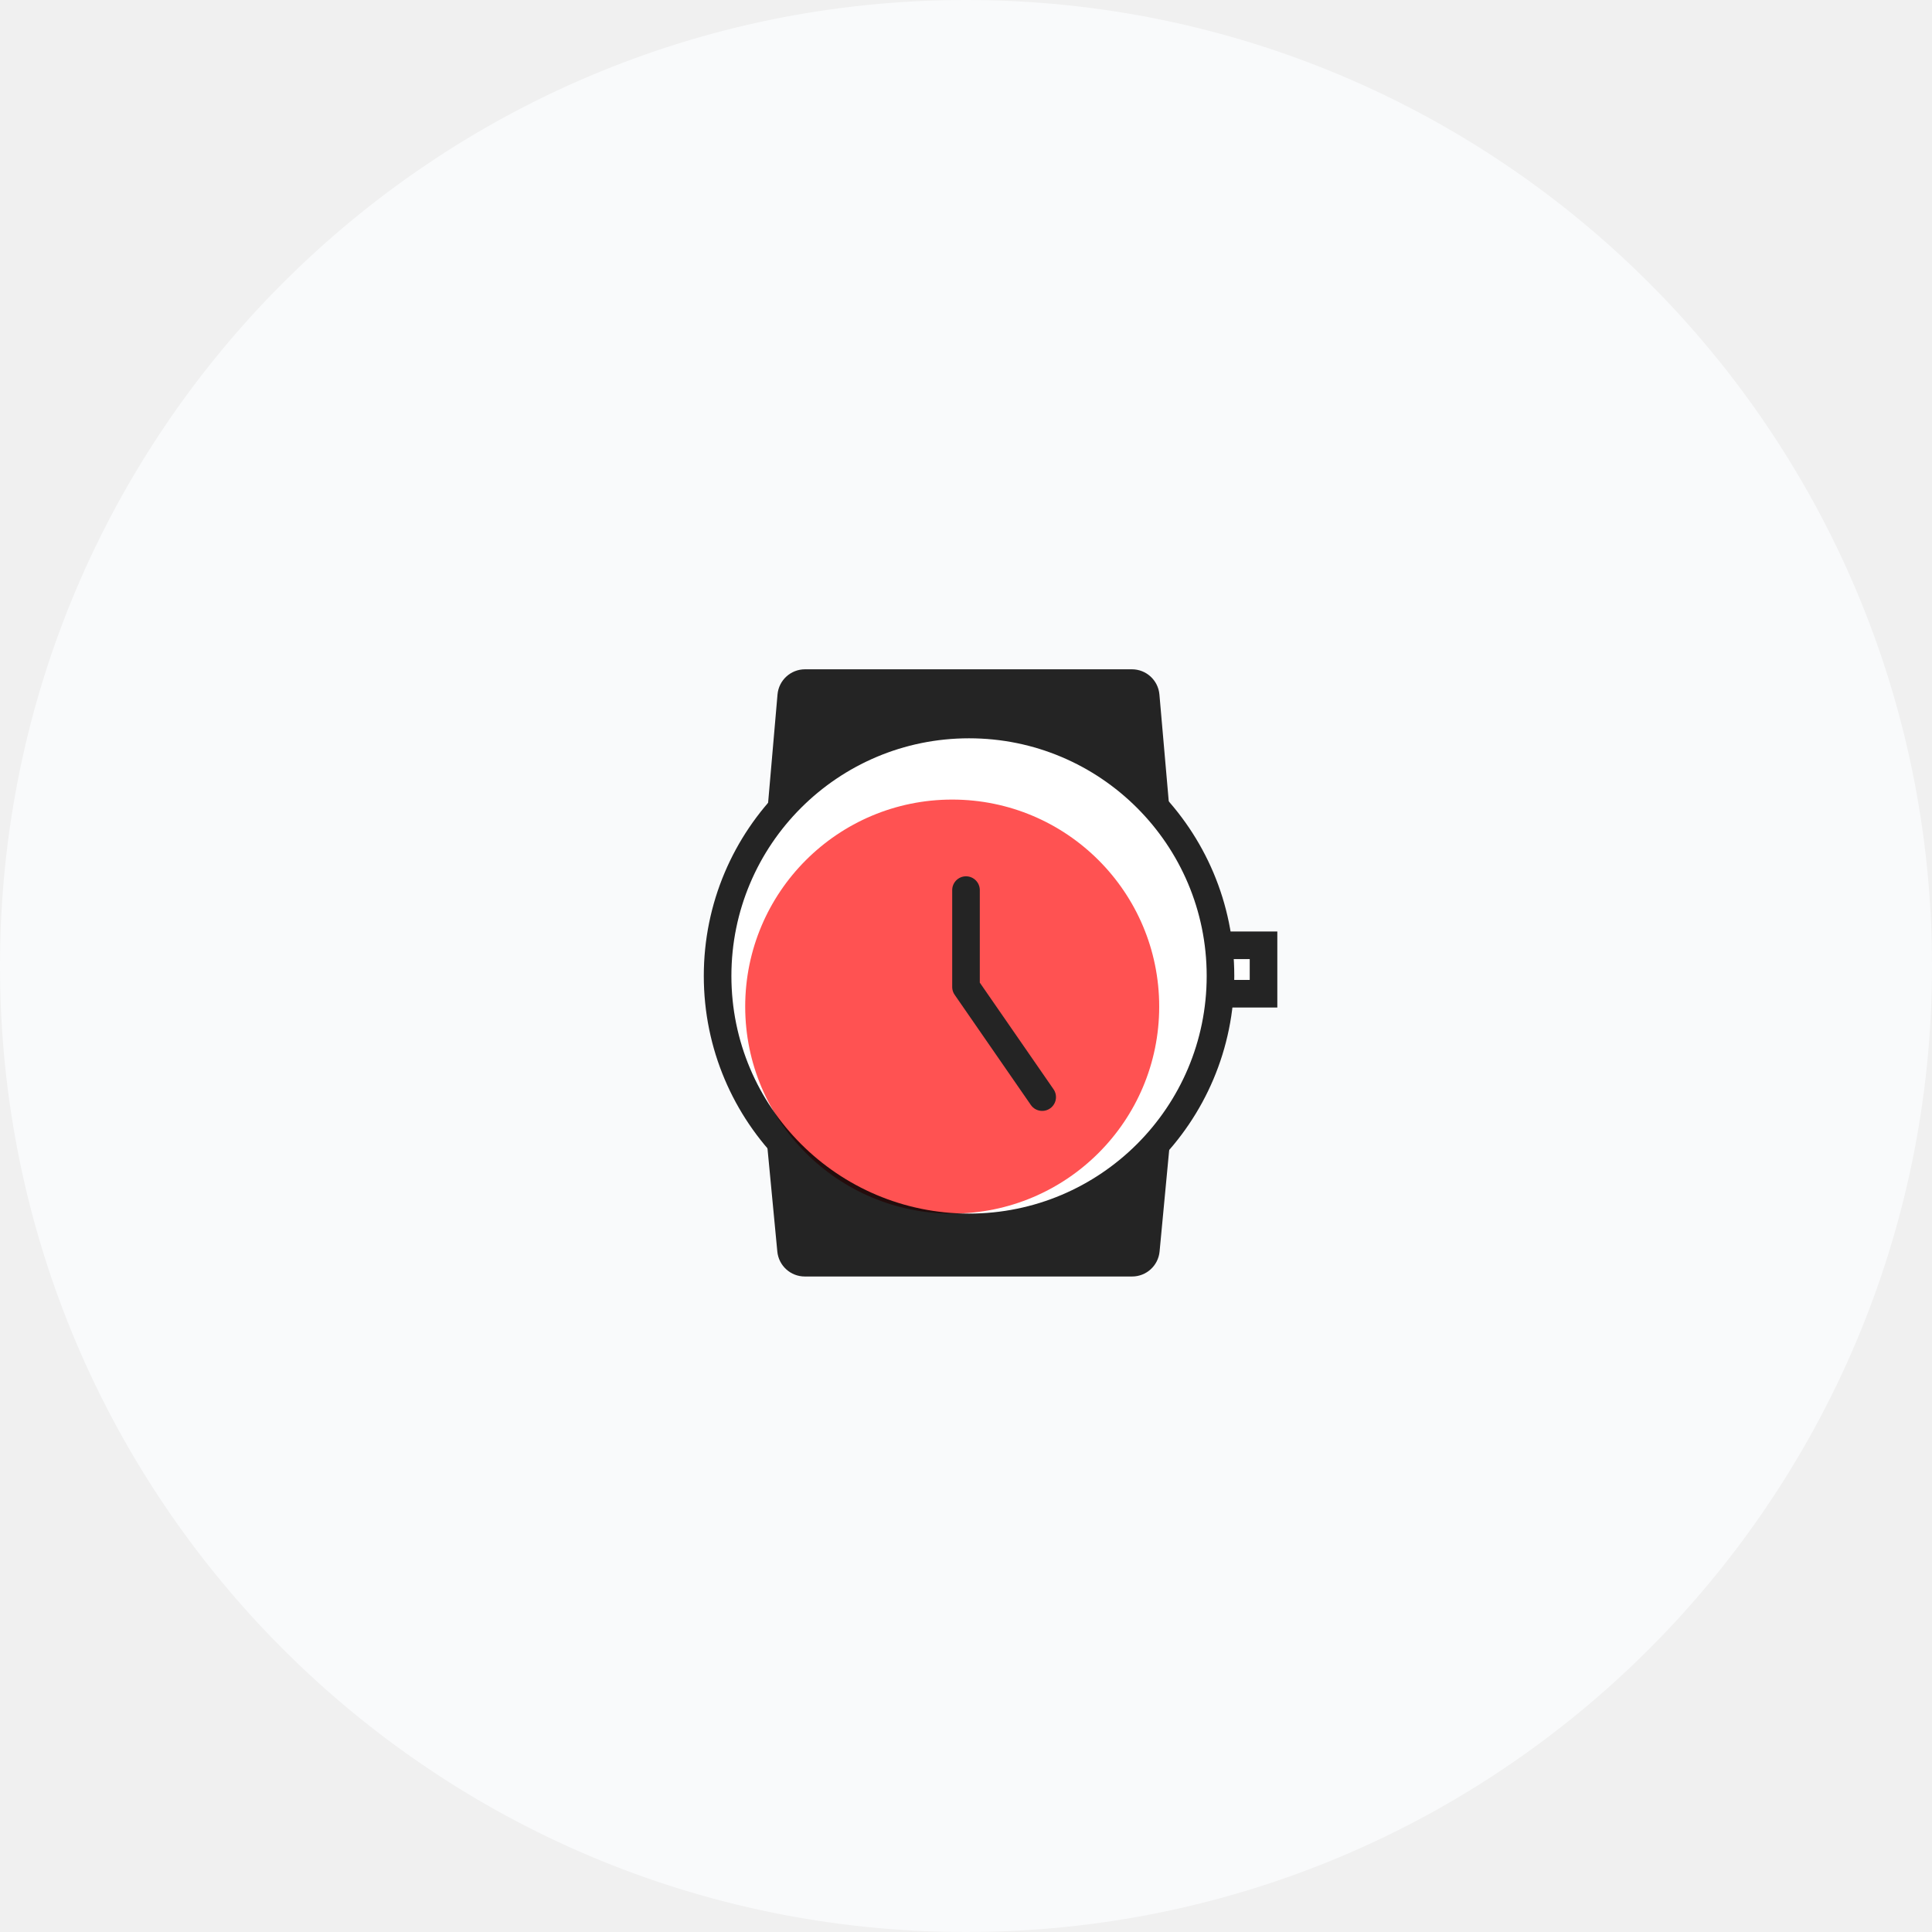
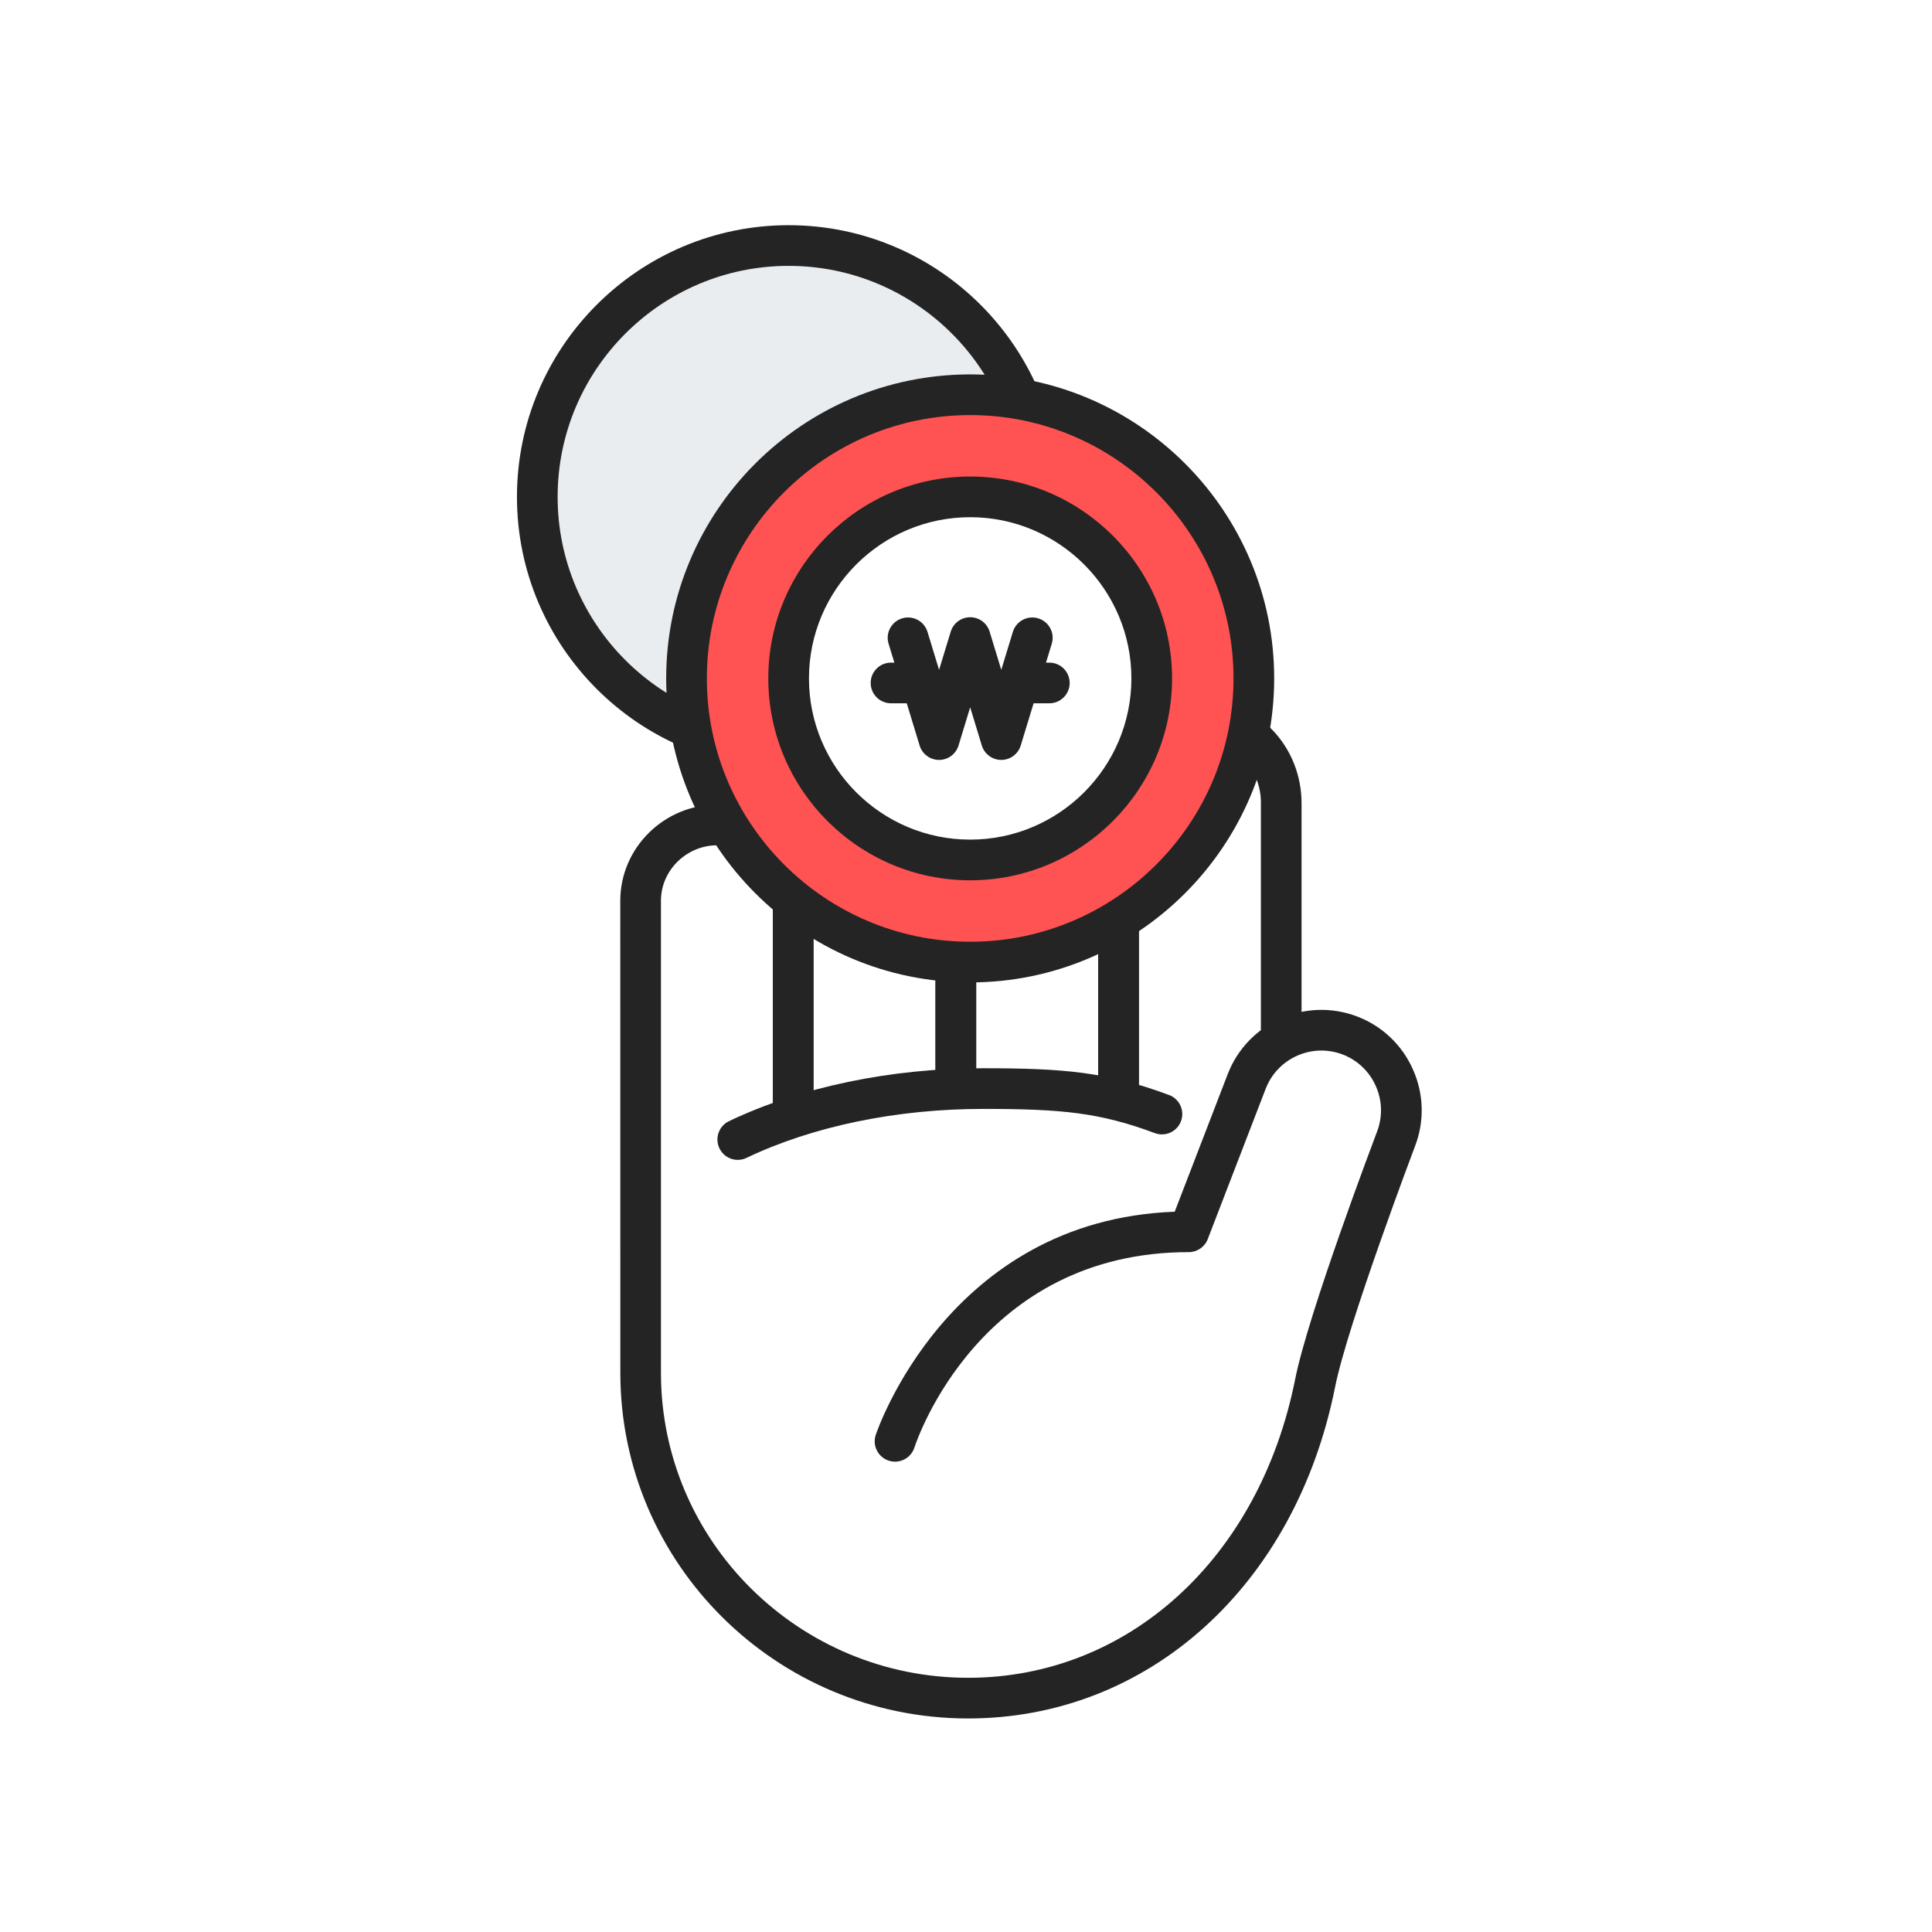
- <svg xmlns="http://www.w3.org/2000/svg" width="280" height="280" viewBox="0 0 280 280">
+ <svg xmlns="http://www.w3.org/2000/svg" width="190" height="190">
  <g fill="none" fill-rule="evenodd">
-     <circle cx="140" cy="140" r="140" fill="#F9FAFB" />
-     <g transform="translate(104 97)">
-       <path fill="#242424" d="M12.668 0h47.378a4 4 0 0 1 3.985 3.652l3.68 42.11-3.656 38.615A4 4 0 0 1 60.073 88H12.637a4 4 0 0 1-3.982-3.62L5 46.054l3.683-42.4A4 4 0 0 1 12.668 0z" />
-       <path fill="#FFF" stroke="#242424" stroke-width="4" d="M56 40h23.119v7.017H56z" />
-       <circle cx="36.441" cy="44.441" r="36.441" fill="#FFF" stroke="#242424" stroke-width="4" />
-       <circle cx="34" cy="48.881" r="30" fill="#FF5252" style="mix-blend-mode:multiply" />
-       <path stroke="#242424" stroke-linecap="round" stroke-linejoin="round" stroke-width="4" d="M36 32v14.034L47.041 62" />
-     </g>
+     <path fill="#FFF" d="M0 190h190V0H0z" />
+     <path fill="#242424" d="M72.553 114.066a2.001 2.001 0 0 1-.863-3.805c7.029-3.357 15.899-5.207 24.976-5.207 7.918 0 12.21.366 18.3 2.632a1.999 1.999 0 0 1 1.178 2.57 1.996 1.996 0 0 1-2.571 1.178c-5.432-2.02-9.152-2.38-16.907-2.38-8.493 0-16.751 1.71-23.252 4.817a1.99 1.99 0 0 1-.861.195" />
+     <path fill="#242424" d="M76 109.56V73.929c0-5.582 4.542-10.123 10.124-10.123C91.706 63.806 96 68.418 96 74v33.027c0 1.105-.875 2-1.98 2-1.104 0-2.02-.895-2.02-2V73.902c0-3.376-2.727-6.123-6.103-6.123-3.377 0-5.897 2.774-5.897 6.15v35.63a2 2 0 0 1-4 0z" />
+     <path fill="#242424" d="M92 105.56V73.929c0-5.582 4.542-10.123 10.124-10.123 5.582 0 9.876 4.612 9.876 10.194v33.027c0 1.105-.875 2-1.98 2-1.104 0-2.02-.895-2.02-2V73.902c0-3.376-2.727-6.123-6.103-6.123-3.377 0-5.897 2.774-5.897 6.15v31.63a2 2 0 0 1-4 0z" />
+     <path fill="#242424" d="M108 107.56V78.929c0-5.582 4.542-10.123 10.124-10.123 5.582 0 9.876 4.612 9.876 10.194v23.027c0 1.105-.875 2-1.98 2-1.104 0-2.02-.895-2.02-2V78.902c0-3.376-2.727-6.123-6.103-6.123-3.377 0-5.897 2.774-5.897 6.15v28.63a2 2 0 0 1-4 0z" />
+     <path fill="#242424" d="M61.006 135L61 88.589c0-5.216 4.32-9.46 9.536-9.46 5.215 0 9.458 4.244 9.458 9.46.004 2.562.006 4.483.006 5.764v13.756a2 2 0 0 1-4 0v-19.52a5.47 5.47 0 0 0-5.464-5.46c-3.01 0-5.536 2.45-5.536 5.46V135c0 16.613 13.594 30 30.207 30 15.725 0 28.652-11.725 32.168-29.383 1.287-6.458 7.768-23.587 8.043-24.313a5.838 5.838 0 0 0-.116-4.496 5.83 5.83 0 0 0-3.245-3.1 5.873 5.873 0 0 0-7.586 3.367l-5.697 14.784a1.998 1.998 0 0 1-1.866 1.28c-20.505 0-26.732 18.447-26.987 19.232a2 2 0 0 1-3.808-1.224c.07-.216 7.04-21.15 29.412-21.982l5.213-13.53c1.957-5.076 7.682-7.616 12.756-5.66a9.795 9.795 0 0 1 5.464 5.21 9.796 9.796 0 0 1 .196 7.548c-.062.164-6.634 17.532-7.855 23.666C127.398 155.98 112.894 169 95.207 169c-18.819 0-34.201-15.181-34.201-34z" />
+     <path fill="#EAEDEF" d="M102.273 48.864c0 13.65-11.065 24.717-24.717 24.717-13.65 0-24.717-11.068-24.717-24.718s11.067-24.716 24.717-24.716c13.652 0 24.717 11.066 24.717 24.717" />
+     <path fill="#242424" d="M77.557 26.147c-12.526 0-22.717 10.19-22.717 22.717 0 12.526 10.19 22.717 22.717 22.717 12.526 0 22.717-10.191 22.717-22.717 0-12.527-10.191-22.717-22.717-22.717m0 49.434c-14.731 0-26.717-11.986-26.717-26.717 0-14.732 11.986-26.717 26.717-26.717 14.73 0 26.717 11.985 26.717 26.717 0 14.73-11.986 26.717-26.717 26.717" />
+     <path fill="#FF5252" d="M123.308 66.717c0 15.407-12.49 27.897-27.897 27.897-15.408 0-27.898-12.49-27.898-27.897 0-15.407 12.49-27.896 27.898-27.896 15.407 0 27.897 12.489 27.897 27.896" />
+     <path fill="#242424" d="M95.411 40.82c-14.28 0-25.897 11.617-25.897 25.896 0 14.282 11.617 25.899 25.897 25.899 14.28 0 25.897-11.618 25.897-25.899 0-14.279-11.617-25.896-25.897-25.896m0 55.795c-16.485 0-29.897-13.412-29.897-29.898 0-16.486 13.412-29.897 29.897-29.897s29.897 13.411 29.897 29.896c0 16.486-13.412 29.899-29.897 29.899" />
+     <path fill="#FFF" d="M113.266 66.717c0 9.861-7.994 17.854-17.854 17.854-9.861 0-17.855-7.993-17.855-17.854 0-9.86 7.994-17.854 17.855-17.854 9.86 0 17.854 7.994 17.854 17.854" />
+     <path fill="#242424" d="M95.411 50.864c-8.742 0-15.854 7.112-15.854 15.854 0 8.741 7.112 15.853 15.854 15.853 8.742 0 15.854-7.111 15.854-15.853 0-8.743-7.112-15.855-15.854-15.855m0 35.709c-10.948 0-19.854-8.907-19.854-19.855 0-10.947 8.906-19.854 19.854-19.854 10.948 0 19.854 8.907 19.854 19.855 0 10.947-8.906 19.853-19.854 19.853" />
+     <path fill="#FFF" d="M89.294 62.701l3.059 10.032 3.058-10.032 3.059 10.032 3.057-10.032" />
+     <path fill="#242424" d="M92.352 74.734a2 2 0 0 1-1.913-1.417L87.38 63.285a2 2 0 0 1 3.826-1.166l1.146 3.757 1.146-3.757a2 2 0 0 1 3.826 0l1.145 3.756 1.146-3.756a2 2 0 0 1 3.826 1.166l-3.059 10.032a2 2 0 0 1-3.826 0l-1.145-3.757-1.146 3.757a2 2 0 0 1-1.913 1.417" />
+     <path fill="#242424" d="M90.106 69.165h-2.48a2 2 0 0 1 0-4h2.48a2 2 0 0 1 0 4m13.09 0h-2.48a2 2 0 0 1 0-4h2.48a2 2 0 0 1 0 4" />
  </g>
</svg>
